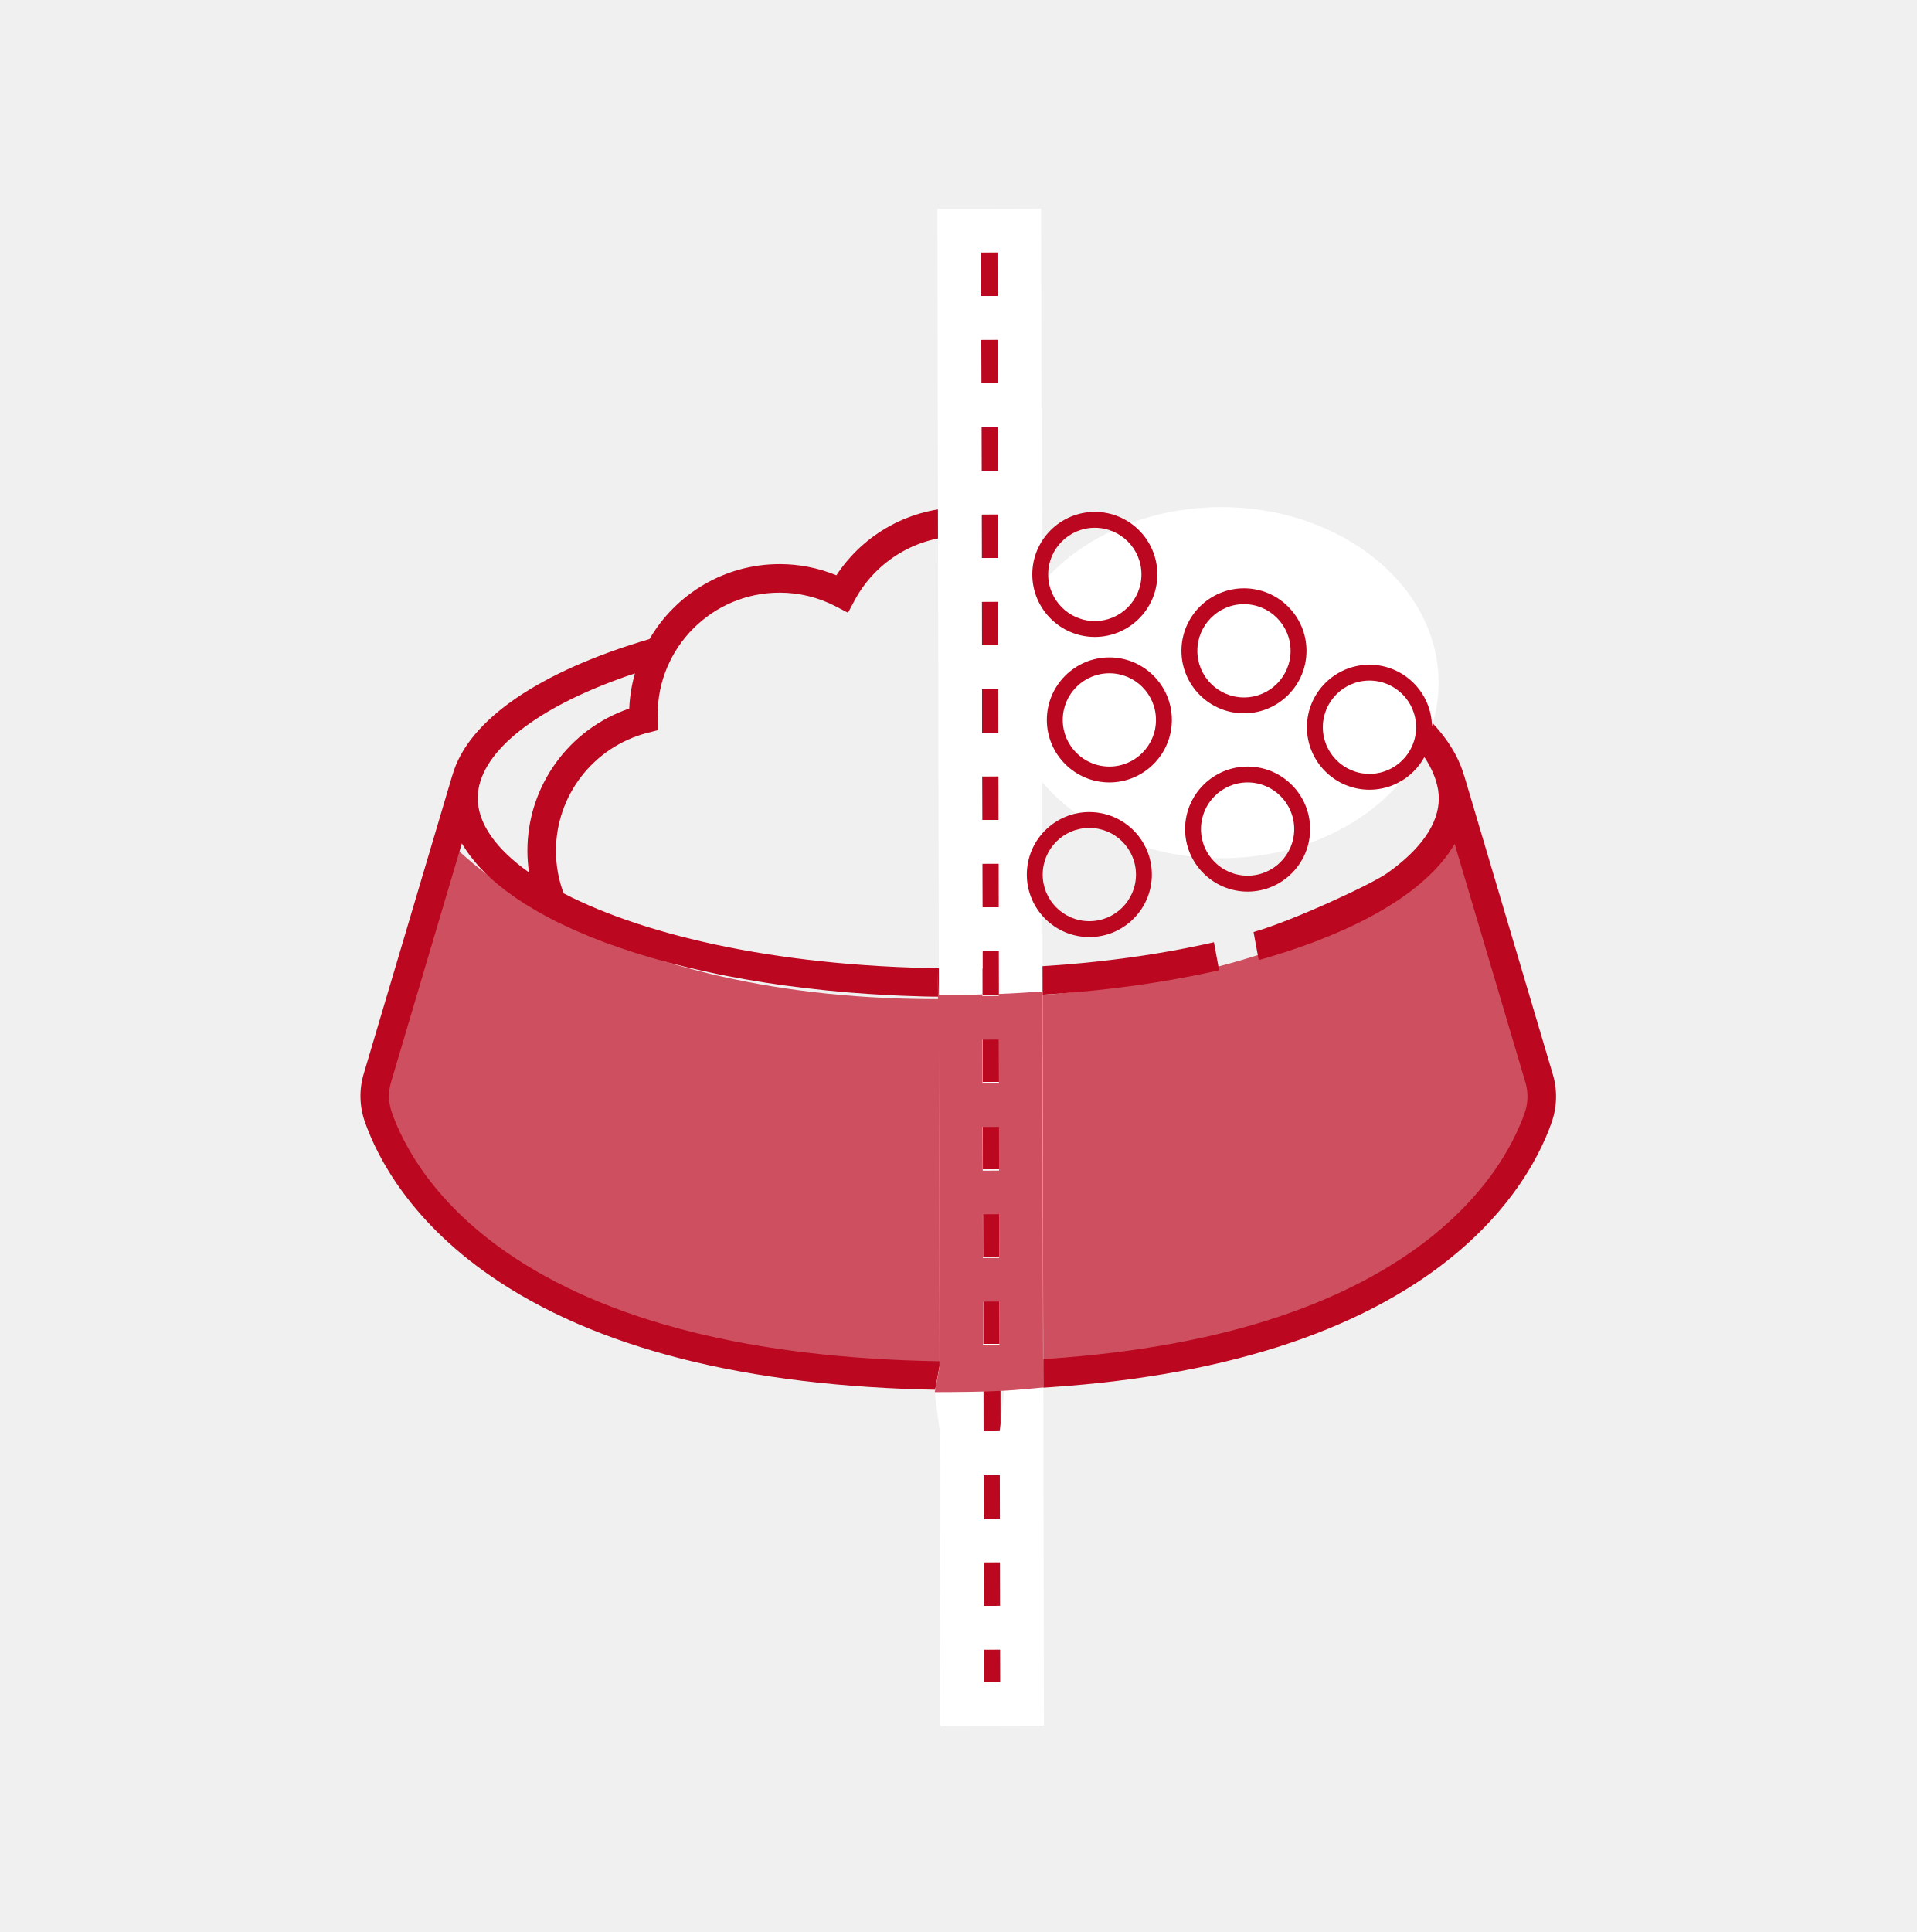
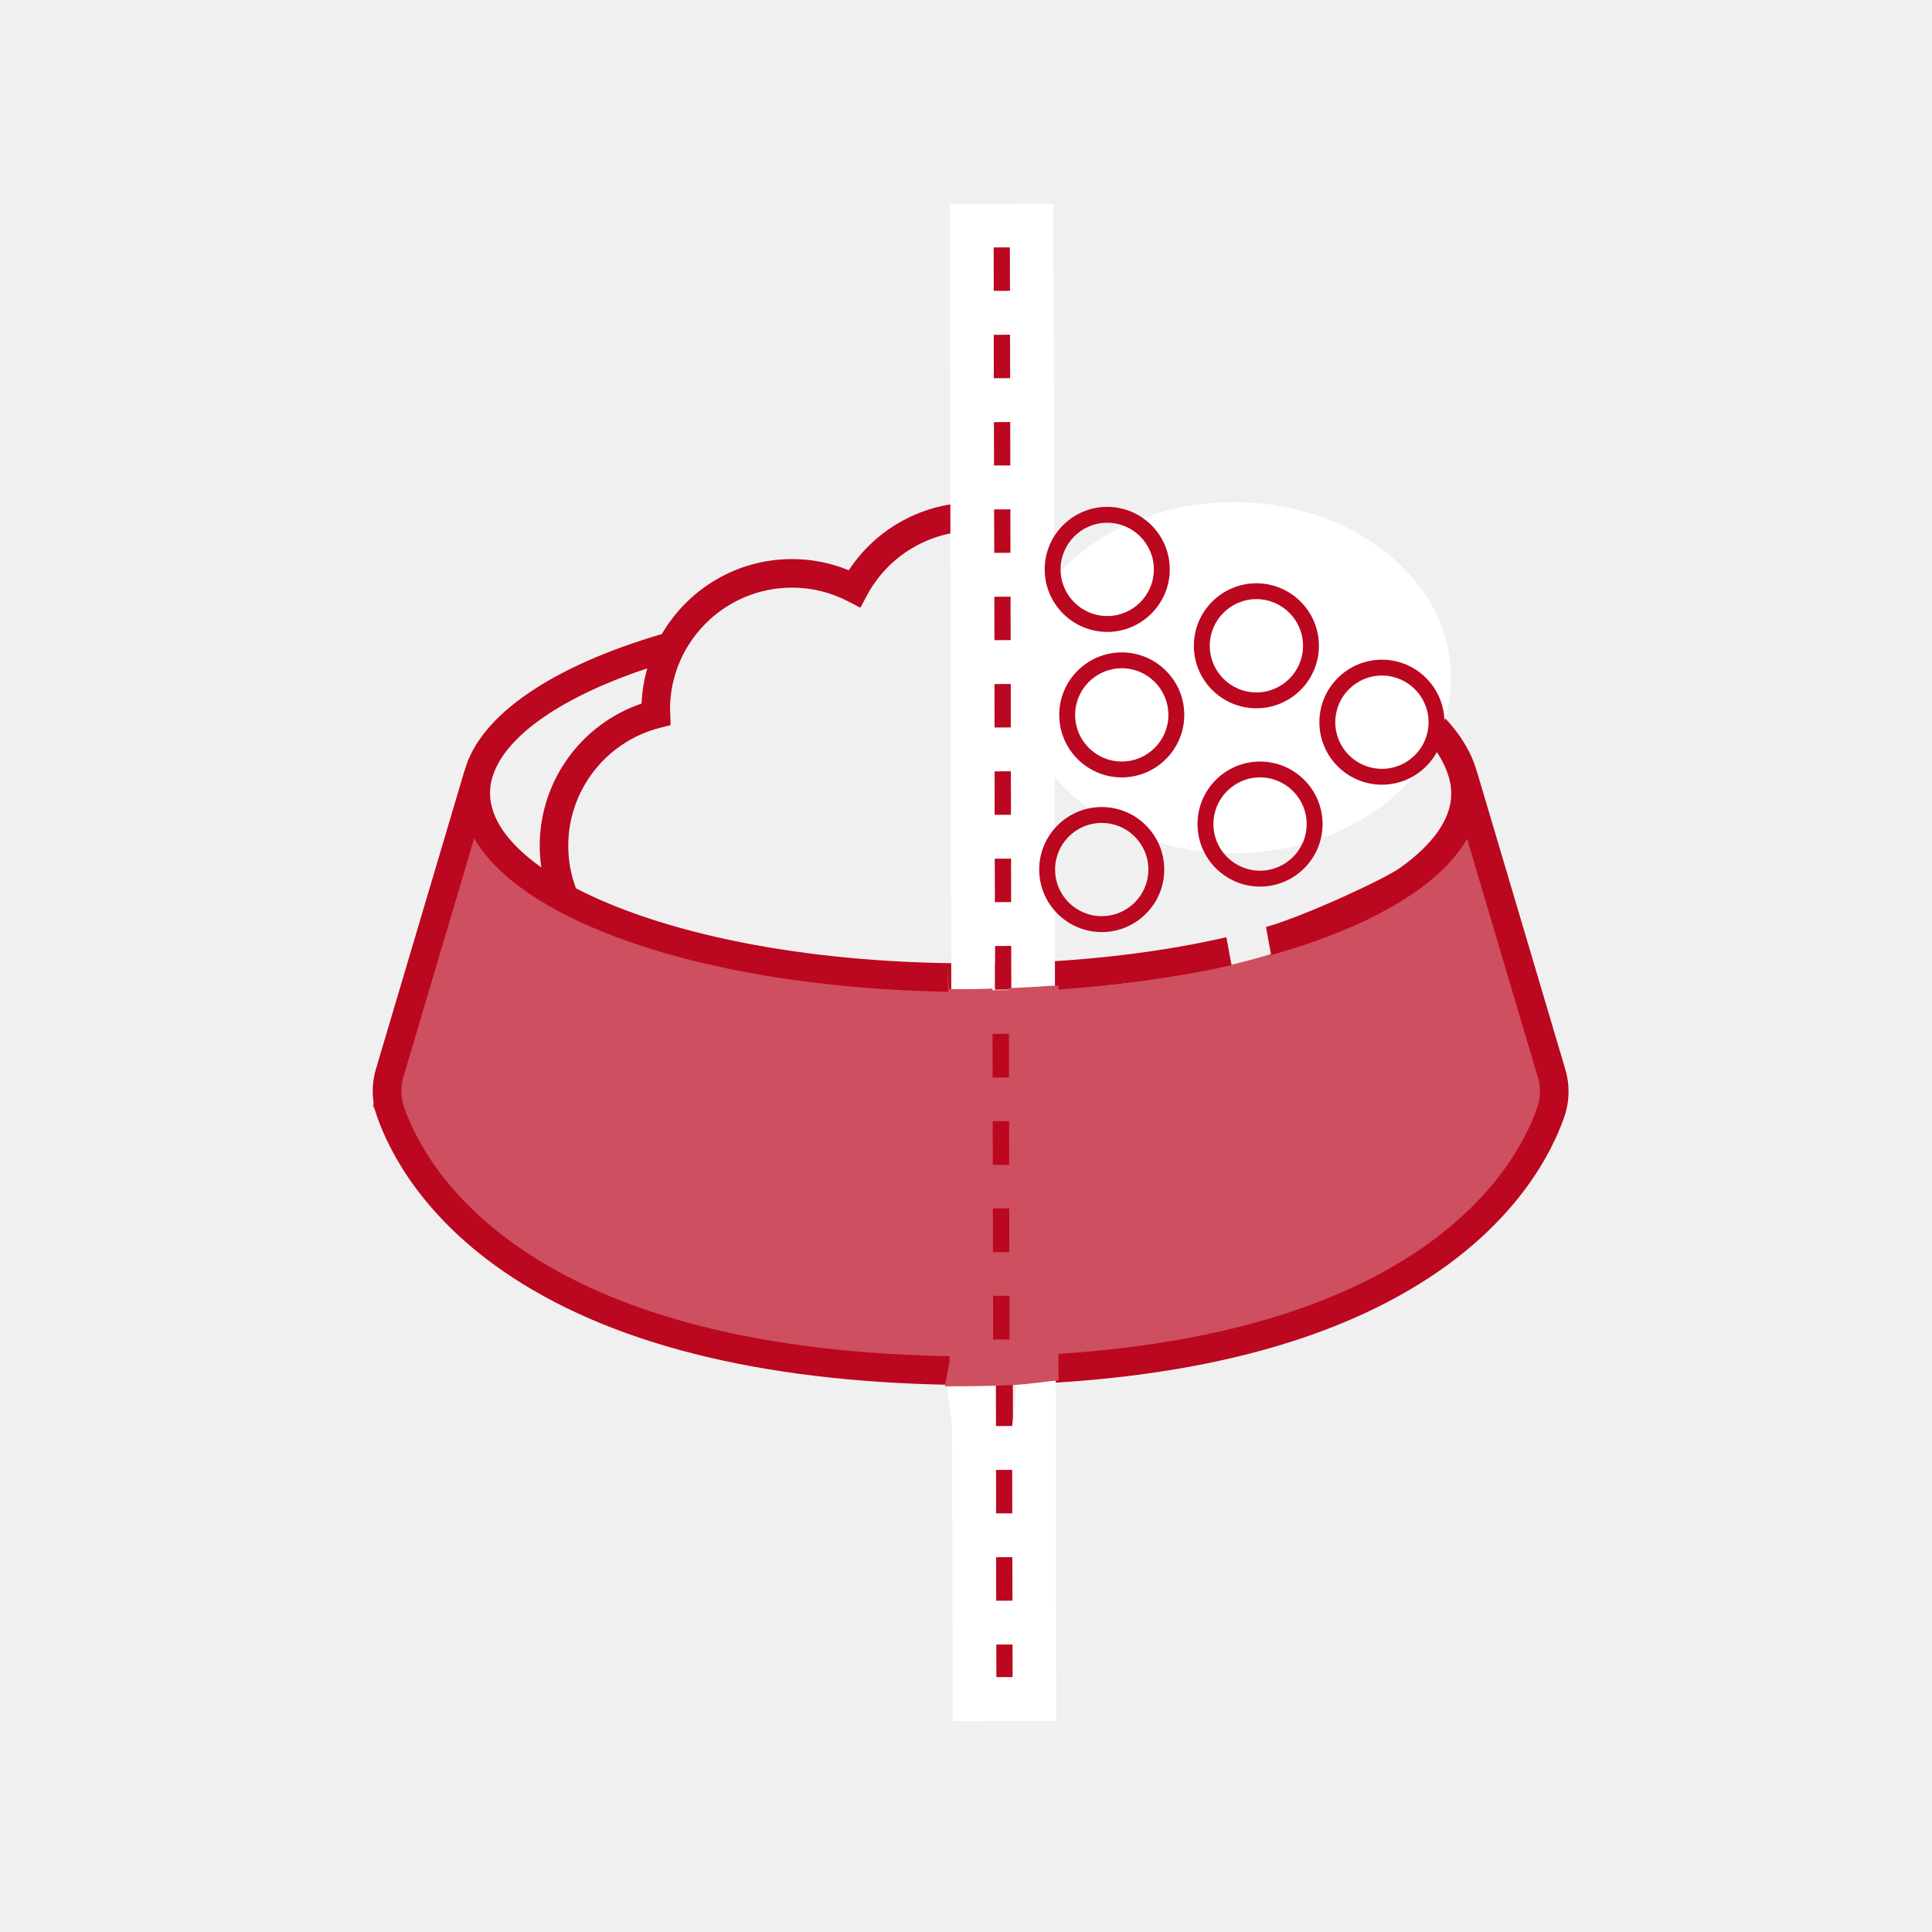
- <svg xmlns="http://www.w3.org/2000/svg" width="126" height="127" viewBox="0 0 126 127" fill="none">
-   <path fill-rule="evenodd" clip-rule="evenodd" d="M101.481 72.81C101.481 72.81 98.177 89.335 65.342 91.099C31.333 92.927 24.13 73.251 24.13 73.251L29.639 55.399C29.639 55.399 38.897 65.978 62.624 65.67C88.88 65.336 96.191 54.738 96.191 54.738L101.481 72.81Z" fill="#CD4F60" />
-   <path fill-rule="evenodd" clip-rule="evenodd" d="M31.418 52.187L31.425 52.13L31.455 51.889L31.46 51.862C31.937 49.099 35.65 46.291 41.744 44.264C41.533 45.003 41.404 45.776 41.37 46.577C37.393 47.93 34.674 51.675 34.674 55.929C34.674 56.413 34.714 56.888 34.779 57.349C32.593 55.803 31.407 54.114 31.407 52.464L31.418 52.187ZM63.249 89.491L62.993 89.496C50.45 89.435 40.657 87.153 33.885 82.714C28.495 79.179 26.481 75.185 25.759 73.119C25.533 72.469 25.515 71.783 25.711 71.126L30.363 55.441L30.368 55.446C30.463 55.607 30.568 55.768 30.679 55.933L30.735 56.017C30.842 56.169 30.958 56.322 31.079 56.474L31.153 56.564C31.279 56.721 31.41 56.872 31.55 57.025L31.601 57.081L32.028 57.508L32.093 57.566C32.244 57.716 32.409 57.861 32.575 58.005L32.682 58.097C32.849 58.234 33.024 58.373 33.203 58.512L33.312 58.59C33.498 58.731 33.691 58.869 33.885 59.007L33.925 59.035C34.123 59.167 34.327 59.301 34.535 59.433L34.661 59.509C34.869 59.639 35.083 59.767 35.299 59.893L35.455 59.978C35.676 60.106 35.902 60.23 36.137 60.35L36.255 60.413C36.479 60.528 36.709 60.644 36.944 60.754L37.053 60.807C37.297 60.927 37.553 61.045 37.814 61.156L37.993 61.234C38.248 61.347 38.508 61.457 38.776 61.567L38.957 61.638C39.233 61.748 39.514 61.856 39.8 61.966L39.886 61.994C40.16 62.095 40.44 62.192 40.721 62.293L40.895 62.349C41.188 62.451 41.485 62.544 41.782 62.642L41.995 62.709C42.303 62.806 42.61 62.896 42.923 62.988L43.095 63.036C43.4 63.122 43.71 63.209 44.023 63.292L44.133 63.32C44.467 63.41 44.804 63.493 45.143 63.576L45.361 63.624C45.695 63.704 46.032 63.784 46.371 63.855L46.594 63.905C46.946 63.978 47.3 64.058 47.661 64.126L47.782 64.151C48.126 64.216 48.475 64.277 48.828 64.342L49.012 64.377C49.376 64.442 49.743 64.503 50.119 64.56L50.358 64.6C50.73 64.653 51.109 64.711 51.489 64.768L51.688 64.791C52.074 64.844 52.459 64.894 52.851 64.939L52.918 64.949C53.323 64.997 53.73 65.039 54.141 65.083L54.364 65.107C54.761 65.147 55.163 65.183 55.565 65.218L55.804 65.24C56.218 65.271 56.639 65.305 57.054 65.333L57.189 65.341C57.598 65.369 58.008 65.391 58.425 65.414L58.583 65.422C59.009 65.442 59.436 65.462 59.868 65.474L60.116 65.482C60.543 65.501 60.97 65.509 61.407 65.516L61.625 65.517C62.074 65.525 62.531 65.529 62.989 65.529L63.249 65.522V63.651L62.989 63.654C51.635 63.654 42.524 61.562 37.056 58.725C36.73 57.852 36.551 56.913 36.551 55.929C36.551 52.283 39.019 49.099 42.55 48.179L43.28 47.993L43.255 47.239L43.247 47.084L43.238 46.974C43.238 42.55 46.835 38.957 51.259 38.957C52.544 38.957 53.779 39.258 54.931 39.851L55.753 40.279L56.187 39.464C57.588 36.857 60.294 35.239 63.249 35.236V33.358C59.9 33.36 56.81 35.047 54.99 37.816C53.804 37.329 52.55 37.081 51.259 37.081C47.611 37.081 44.418 39.064 42.703 42.007C35.588 44.098 30.762 47.282 29.738 50.982L29.733 50.98L23.911 70.594C23.604 71.63 23.629 72.719 23.988 73.741C24.789 76.033 27.006 80.445 32.858 84.282C39.936 88.923 50.071 91.309 62.993 91.376L63.249 91.368V89.491Z" fill="#BB071F" />
-   <path fill-rule="evenodd" clip-rule="evenodd" d="M80.15 63.77L79.811 61.938C75.18 62.999 69.623 63.657 63.379 63.682V65.552C69.543 65.53 75.265 64.892 80.153 63.776L80.15 63.77Z" fill="#BB071F" />
-   <path fill-rule="evenodd" clip-rule="evenodd" d="M102.092 70.624L96.272 51.011L96.267 51.016C95.273 47.451 90.887 43.895 84.058 42.276C75.357 40.207 67.885 40.1 67.642 40.031C67.642 40.031 67.767 42.745 67.554 42.002C67.734 42.061 75.447 42.361 84.791 44.481C90.755 45.831 94.083 49.209 94.545 51.892L94.55 51.917L94.578 52.163L94.585 52.223L94.595 52.499C94.595 54.151 93.405 55.833 91.226 57.381C90.154 58.143 84.954 60.544 82.416 61.267L82.755 63.112C83.152 63.001 83.538 62.884 83.92 62.768L83.951 62.758C84.711 62.525 85.439 62.276 86.137 62.017L86.19 62C86.356 61.937 86.522 61.875 86.684 61.812L86.743 61.789C87.23 61.599 87.701 61.403 88.159 61.201L88.246 61.164L88.646 60.983L88.786 60.915L89.168 60.735L89.236 60.7C89.479 60.583 89.715 60.461 89.948 60.341L90.104 60.255L90.405 60.09L90.603 59.984L90.878 59.823L91.098 59.693L91.457 59.469L91.743 59.288L91.949 59.153L92.188 58.989L92.381 58.854L92.633 58.671L92.785 58.555L93.159 58.261L93.273 58.166L93.534 57.943L93.664 57.829L93.907 57.606L94.01 57.508L94.335 57.185L94.362 57.154L94.636 56.853L94.718 56.757L94.929 56.501L95.004 56.409L95.253 56.077L95.258 56.069L95.487 55.715L95.539 55.633L95.638 55.475L100.294 71.161C100.486 71.814 100.47 72.505 100.244 73.152C99.521 75.219 97.505 79.211 92.117 82.746C85.414 87.141 75.738 89.414 63.383 89.526V91.399C76.115 91.291 86.135 88.911 93.145 84.315C98.999 80.478 101.218 76.065 102.015 73.775C102.373 72.75 102.399 71.659 102.092 70.624Z" fill="#BB071F" />
-   <path fill-rule="evenodd" clip-rule="evenodd" d="M94.582 44.875C94.582 51.247 88.182 56.414 80.289 56.414C72.4 56.414 66.001 51.247 66.001 44.875C66.001 38.498 72.4 33.334 80.289 33.334C88.182 33.334 94.582 38.498 94.582 44.875Z" fill="white" />
-   <path fill-rule="evenodd" clip-rule="evenodd" d="M72.935 44.258C71.243 44.258 69.871 45.632 69.871 47.324C69.871 49.016 71.243 50.389 72.935 50.389C74.627 50.389 76 49.016 76 47.324C76 45.632 74.627 44.258 72.935 44.258ZM72.935 51.433C70.67 51.433 68.825 49.588 68.825 47.324C68.825 45.057 70.67 43.214 72.935 43.214C75.199 43.214 77.045 45.057 77.045 47.324C77.045 49.588 75.199 51.433 72.935 51.433Z" fill="#BB071F" />
-   <path fill-rule="evenodd" clip-rule="evenodd" d="M81.785 39.714C80.095 39.714 78.72 41.09 78.72 42.782C78.72 44.472 80.095 45.846 81.785 45.846C83.477 45.846 84.851 44.472 84.851 42.782C84.851 41.09 83.477 39.714 81.785 39.714ZM81.785 46.89C79.52 46.89 77.675 45.047 77.675 42.782C77.675 40.515 79.52 38.672 81.785 38.672C84.05 38.672 85.897 40.515 85.897 42.782C85.897 45.047 84.05 46.89 81.785 46.89Z" fill="#BB071F" />
-   <path fill-rule="evenodd" clip-rule="evenodd" d="M82.024 51.432C80.332 51.432 78.959 52.809 78.959 54.5C78.959 56.19 80.332 57.564 82.024 57.564C83.716 57.564 85.09 56.19 85.09 54.5C85.09 52.809 83.716 51.432 82.024 51.432ZM82.024 58.61C79.759 58.61 77.914 56.765 77.914 54.5C77.914 52.233 79.759 50.39 82.024 50.39C84.289 50.39 86.136 52.233 86.136 54.5C86.136 56.765 84.289 58.61 82.024 58.61Z" fill="#BB071F" />
-   <path fill-rule="evenodd" clip-rule="evenodd" d="M90.036 44.737C88.346 44.737 86.971 46.111 86.971 47.805C86.971 49.495 88.346 50.87 90.036 50.87C91.729 50.87 93.104 49.495 93.104 47.805C93.104 46.111 91.729 44.737 90.036 44.737ZM90.036 51.912C87.771 51.912 85.926 50.069 85.926 47.805C85.926 45.538 87.771 43.695 90.036 43.695C92.301 43.695 94.147 45.538 94.147 47.805C94.147 50.069 92.301 51.912 90.036 51.912Z" fill="#BB071F" />
-   <path fill-rule="evenodd" clip-rule="evenodd" d="M64.51 19.462L64.503 16.59L65.629 16.588L65.633 19.458L64.51 19.462ZM64.522 25.202L64.515 22.334L65.638 22.329L65.645 25.199L64.522 25.202ZM64.534 30.941L64.527 28.072L65.65 28.069L65.657 30.938L64.534 30.941ZM64.545 36.681L64.538 33.813L65.66 33.808L65.666 36.678L64.545 36.681ZM64.555 42.422L64.548 39.552L65.672 39.548L65.679 42.419L64.555 42.422ZM64.565 48.162L64.56 45.292L65.686 45.287L65.692 48.159L64.565 48.162ZM64.579 53.904L64.572 51.031L65.697 51.028L65.702 53.899L64.579 53.904ZM64.59 59.643L64.583 56.773L65.707 56.77L65.714 59.64L64.59 59.643ZM64.6 65.384L64.597 62.513L65.719 62.508L65.723 65.379L64.6 65.384ZM64.614 71.122L64.607 68.252L65.73 68.249L65.735 71.119L64.614 71.122ZM64.623 76.863L64.618 73.994L65.742 73.989L65.749 76.86L64.623 76.863ZM64.633 82.603L64.63 79.733L65.752 79.73L65.759 82.598L64.633 82.603ZM64.647 88.342L64.64 85.474L65.766 85.469L65.77 88.339L64.647 88.342ZM64.659 94.084L64.652 91.216L65.777 91.211L65.782 94.079L64.659 94.084ZM64.668 99.825L64.664 96.954L65.785 96.951L65.792 99.821L64.668 99.825ZM64.682 105.565L64.675 102.695L65.797 102.69L65.803 105.56L64.682 105.565ZM64.69 110.588L64.687 108.434L65.811 108.43L65.817 110.586L64.69 110.588Z" fill="#BB071F" />
-   <path fill-rule="evenodd" clip-rule="evenodd" d="M68.445 13.713L65.573 13.721L64.498 13.723L61.629 13.729L61.634 16.596L61.639 19.467V19.47L61.643 19.869L61.646 22.34L61.649 25.206V25.21L61.654 26.648L61.657 28.081L61.662 30.946V30.953L61.666 33.818L61.672 36.688V36.691L61.676 38.131L61.679 39.562L61.684 42.427V42.432L61.687 43.871L61.691 45.302L61.694 48.167V48.17L61.696 49.611L61.699 51.042L61.706 53.908V53.911L61.707 55.35L61.711 56.781L61.717 59.648L61.722 62.52L61.727 65.387V65.392V65.402L61.731 68.262H61.734L61.737 71.129V71.134L61.741 72.572L61.744 74.003L61.749 76.87V76.873L61.754 78.312L61.756 79.741L61.762 82.608V82.613V84.051L61.766 85.484L61.77 88.349V88.352L61.772 89.791L61.453 91.511L61.784 94.087V94.093H61.78L61.787 96.958L61.794 99.828V99.831L61.795 101.272L61.797 102.701L61.804 105.572V105.573L61.807 107.013L61.81 108.444L61.814 110.591L61.82 113.464L64.692 113.456L65.768 113.455L68.635 113.448L68.629 110.578L68.624 108.424L68.621 105.555L68.616 102.683L68.613 101.242L68.609 99.815L68.603 96.944H68.606L68.6 94.076L68.593 91.206L68.591 89.761L68.59 88.334L68.583 85.465L68.581 84.023L68.576 82.595L68.57 79.725L68.568 78.281L68.565 76.855L68.56 73.984L68.556 72.54L68.555 71.112L68.548 68.244L68.545 65.374L68.54 62.505V62.503V62.495L68.535 59.633L68.528 56.763L68.525 55.32L68.522 53.894L68.516 51.024L68.515 49.581L68.511 48.154L68.506 45.284L68.501 43.841L68.5 42.415L68.493 39.543L68.492 38.099L68.488 36.671L68.483 33.803H68.485L68.48 30.931L68.475 28.062L68.47 26.62L68.468 25.192L68.462 22.324L68.458 19.455L68.452 16.585L68.445 13.713ZM65.754 108.432L65.759 110.583L64.684 110.586L64.679 108.434L65.754 108.432ZM65.744 102.69L65.751 105.56L64.674 105.563L64.669 102.692L65.744 102.69ZM65.733 96.951L65.739 99.821L64.666 99.823L64.657 96.953L65.733 96.951ZM66.03 91.422L65.729 94.079L64.654 94.083L64.647 91.212L65.723 91.211L66.03 91.422ZM65.711 85.472L65.719 88.34L64.642 88.342L64.636 85.475L65.711 85.472ZM65.701 79.731L65.708 82.6L64.631 82.605L64.626 79.735L65.701 79.731ZM65.691 73.993L65.694 76.861L64.619 76.865L64.612 73.994L65.691 73.993ZM65.679 68.249L65.684 71.119L64.606 71.126L64.603 68.252L65.679 68.249ZM65.668 62.508L65.674 65.379L64.597 65.384L64.594 62.513L65.668 62.508ZM65.658 56.77L65.663 59.64L64.588 59.643L64.581 56.773L65.658 56.77ZM65.646 51.029L65.651 53.899L64.576 53.904L64.571 51.034L65.646 51.029ZM65.638 45.29L65.641 48.161L64.564 48.164L64.561 45.294L65.638 45.29ZM65.625 39.55L65.631 42.419L64.553 42.423L64.548 39.555L65.625 39.55ZM65.613 33.808L65.62 36.68L64.543 36.683L64.536 33.813L65.613 33.808ZM65.603 28.069L65.61 30.938L64.533 30.941L64.529 28.072L65.603 28.069ZM65.591 22.328L65.598 25.199L64.521 25.202L64.516 22.334L65.591 22.328ZM65.58 16.588L65.586 19.458L64.511 19.462L64.504 16.591L65.58 16.588Z" fill="white" />
-   <path fill-rule="evenodd" clip-rule="evenodd" d="M64.63 88.433L64.624 85.563L65.702 85.56L65.706 88.43L64.63 88.433ZM64.614 79.823L65.689 79.818L65.696 82.69L64.619 82.693L64.614 79.823ZM64.6 74.081L65.677 74.077L65.686 76.948L64.609 76.953L64.6 74.081ZM64.592 68.342L65.669 68.34L65.674 71.209L64.596 71.212L64.592 68.342ZM68.576 88.425L68.571 85.557L68.568 84.111L68.566 82.683L68.559 79.813L68.556 78.37L68.554 76.944L68.546 74.074L68.543 71.204L68.539 68.335V68.334V68.322L68.536 65.465H68.534V65.174C67.602 65.239 66.651 65.299 65.662 65.337V65.468L64.585 65.473V65.365C64.112 65.379 63.648 65.397 63.16 65.402C62.671 65.409 62.194 65.405 61.715 65.402L61.634 63.797L61.722 68.35L61.725 71.219V71.22V71.227L61.732 74.089L61.739 76.957V76.963L61.74 78.403L61.745 79.831L61.748 82.7V82.701L61.754 84.142L61.755 85.572L61.76 88.44V88.442L61.764 89.883L61.456 91.511C62.786 91.508 64.605 91.5 66.028 91.42C66.954 91.372 67.712 91.28 68.594 91.206L68.579 89.853L68.576 88.425Z" fill="#CD4F60" />
-   <path fill-rule="evenodd" clip-rule="evenodd" d="M71.619 54.425C69.925 54.425 68.553 55.797 68.553 57.491C68.553 59.181 69.925 60.554 71.619 60.554C73.311 60.554 74.685 59.181 74.685 57.491C74.685 55.797 73.311 54.425 71.619 54.425ZM71.619 61.599C69.354 61.599 67.509 59.756 67.509 57.491C67.509 55.222 69.354 53.381 71.619 53.381C73.884 53.381 75.729 55.222 75.729 57.491C75.729 59.756 73.884 61.599 71.619 61.599Z" fill="#BB071F" />
-   <path fill-rule="evenodd" clip-rule="evenodd" d="M71.979 34.692C70.289 34.692 68.913 36.068 68.913 37.758C68.913 39.449 70.289 40.825 71.979 40.825C73.671 40.825 75.045 39.449 75.045 37.758C75.045 36.068 73.671 34.692 71.979 34.692ZM71.979 41.869C69.712 41.869 67.869 40.024 67.869 37.758C67.869 35.492 69.712 33.648 71.979 33.648C74.244 33.648 76.091 35.492 76.091 37.758C76.091 40.024 74.244 41.869 71.979 41.869Z" fill="#BB071F" />
+ <svg xmlns="http://www.w3.org/2000/svg" width="127" height="127" viewBox="0 0 127 127" fill="none">
+   <path fill-rule="evenodd" clip-rule="evenodd" d="M101.854 72.246C101.854 72.246 100.329 88.629 67.493 90.393C33.484 92.221 24.502 72.686 24.502 72.686L30.353 54.17C30.353 54.17 40.802 65.454 64.529 65.147C91.535 65.147 97.088 53.995 97.088 53.995L101.854 72.246Z" fill="#CD4F60" />
+   <path fill-rule="evenodd" clip-rule="evenodd" d="M32.222 51.857L32.229 51.8L32.259 51.559L32.264 51.533C32.741 48.769 36.453 45.962 42.548 43.934C42.337 44.674 42.207 45.447 42.174 46.248C38.197 47.601 35.478 51.345 35.478 55.6C35.478 56.083 35.518 56.559 35.583 57.019C33.397 55.473 32.211 53.785 32.211 52.135L32.222 51.857ZM64.052 89.162L63.796 89.167C51.254 89.105 41.461 86.823 34.688 82.384C29.299 78.849 27.285 74.855 26.563 72.789C26.337 72.14 26.319 71.453 26.515 70.797L31.167 55.111L31.172 55.116C31.267 55.277 31.371 55.439 31.483 55.603L31.539 55.688C31.645 55.839 31.762 55.992 31.883 56.145L31.956 56.234C32.083 56.391 32.214 56.542 32.353 56.695L32.405 56.752L32.832 57.178L32.897 57.237C33.048 57.386 33.213 57.531 33.379 57.675L33.485 57.767C33.653 57.905 33.828 58.043 34.007 58.182L34.115 58.261C34.301 58.402 34.494 58.54 34.688 58.678L34.728 58.706C34.926 58.837 35.131 58.972 35.338 59.103L35.465 59.18C35.672 59.309 35.887 59.437 36.103 59.563L36.259 59.648C36.48 59.776 36.706 59.901 36.941 60.021L37.059 60.084C37.283 60.198 37.512 60.315 37.748 60.424L37.856 60.478C38.101 60.597 38.357 60.715 38.617 60.827L38.797 60.905C39.051 61.018 39.312 61.127 39.58 61.237L39.761 61.309C40.037 61.418 40.318 61.526 40.603 61.636L40.69 61.664C40.964 61.766 41.243 61.862 41.524 61.963L41.699 62.02C41.991 62.121 42.289 62.214 42.586 62.312L42.799 62.379C43.106 62.477 43.414 62.567 43.726 62.658L43.899 62.706C44.203 62.793 44.514 62.879 44.827 62.962L44.936 62.991C45.27 63.08 45.608 63.163 45.947 63.246L46.165 63.295C46.499 63.374 46.836 63.454 47.175 63.526L47.398 63.575C47.75 63.649 48.104 63.728 48.465 63.797L48.586 63.821C48.93 63.886 49.279 63.948 49.631 64.013L49.816 64.047C50.18 64.112 50.547 64.174 50.923 64.23L51.162 64.27C51.534 64.323 51.913 64.382 52.292 64.438L52.492 64.461C52.877 64.514 53.263 64.564 53.655 64.609L53.721 64.619C54.127 64.667 54.534 64.709 54.945 64.754L55.167 64.777C55.565 64.817 55.967 64.854 56.369 64.888L56.608 64.91C57.022 64.942 57.443 64.975 57.858 65.003L57.993 65.011C58.401 65.04 58.812 65.061 59.229 65.085L59.387 65.093C59.813 65.113 60.24 65.133 60.672 65.144L60.919 65.153C61.347 65.171 61.774 65.179 62.211 65.186L62.429 65.188C62.877 65.196 63.334 65.199 63.793 65.199L64.052 65.193V63.321L63.793 63.325C52.438 63.325 43.328 61.232 37.86 58.395C37.534 57.523 37.354 56.584 37.354 55.6C37.354 51.953 39.822 48.769 43.354 47.85L44.084 47.664L44.059 46.909L44.05 46.755L44.042 46.645C44.042 42.221 47.639 38.628 52.063 38.628C53.347 38.628 54.582 38.928 55.734 39.522L56.557 39.949L56.99 39.135C58.392 36.527 61.097 34.91 64.052 34.907V33.028C60.703 33.03 57.614 34.717 55.794 37.486C54.607 36.999 53.354 36.751 52.063 36.751C48.415 36.751 45.222 38.734 43.507 41.677C36.392 43.768 31.566 46.952 30.542 50.652L30.537 50.65L24.715 70.265C24.408 71.3 24.433 72.389 24.791 73.411C25.593 75.703 27.81 80.115 33.661 83.953C40.74 88.593 50.874 90.98 63.796 91.046L64.052 91.038V89.162Z" fill="#BB071F" />
+   <path fill-rule="evenodd" clip-rule="evenodd" d="M80.954 63.44L80.615 61.609C75.984 62.669 70.427 63.327 64.183 63.352V65.222C70.347 65.2 76.069 64.562 80.957 63.447L80.954 63.44Z" fill="#BB071F" />
+   <path fill-rule="evenodd" clip-rule="evenodd" d="M102.896 70.294L97.075 50.681L97.07 50.687C96.076 47.122 91.69 43.565 84.862 41.946C76.161 39.877 68.689 39.771 68.446 39.701C68.446 39.701 68.571 42.415 68.358 41.672C68.538 41.732 76.251 42.031 85.594 44.152C91.559 45.501 94.886 48.88 95.348 51.562L95.353 51.587L95.382 51.833L95.388 51.893L95.398 52.169C95.398 53.821 94.208 55.503 92.029 57.052C90.958 57.813 85.757 60.215 83.219 60.938L83.558 62.782C83.956 62.671 84.341 62.555 84.724 62.438L84.755 62.428C85.515 62.196 86.243 61.946 86.941 61.687L86.994 61.67C87.16 61.607 87.326 61.546 87.487 61.483L87.547 61.459C88.034 61.27 88.504 61.074 88.963 60.871L89.05 60.835L89.45 60.653L89.59 60.585L89.972 60.406L90.04 60.371C90.283 60.253 90.519 60.131 90.751 60.012L90.908 59.925L91.209 59.761L91.406 59.655L91.682 59.493L91.902 59.364L92.26 59.139L92.546 58.958L92.752 58.824L92.992 58.659L93.185 58.524L93.437 58.342L93.588 58.225L93.962 57.931L94.077 57.836L94.338 57.614L94.468 57.499L94.71 57.276L94.813 57.178L95.139 56.856L95.166 56.824L95.44 56.523L95.521 56.427L95.732 56.171L95.807 56.08L96.056 55.747L96.061 55.739L96.291 55.385L96.342 55.303L96.442 55.146L101.097 70.831C101.29 71.484 101.273 72.176 101.047 72.822C100.324 74.89 98.308 78.882 92.92 82.417C86.218 86.811 76.542 89.085 64.186 89.196V91.069C76.919 90.961 86.939 88.581 93.949 83.986C99.803 80.148 102.021 75.736 102.819 73.445C103.176 72.42 103.203 71.33 102.896 70.294Z" fill="#BB071F" />
+   <path fill-rule="evenodd" clip-rule="evenodd" d="M95.386 44.545C95.386 50.917 88.985 56.084 81.093 56.084C73.203 56.084 66.805 50.917 66.805 44.545C66.805 38.168 73.203 33.005 81.093 33.005C88.985 33.005 95.386 38.168 95.386 44.545Z" fill="white" />
+   <path fill-rule="evenodd" clip-rule="evenodd" d="M73.739 43.928C72.047 43.928 70.674 45.303 70.674 46.995C70.674 48.687 72.047 50.059 73.739 50.059C75.431 50.059 76.804 48.687 76.804 46.995C76.804 45.303 75.431 43.928 73.739 43.928ZM73.739 51.103C71.474 51.103 69.629 49.258 69.629 46.995C69.629 44.728 71.474 42.885 73.739 42.885C76.002 42.885 77.849 44.728 77.849 46.995C77.849 49.258 76.002 51.103 73.739 51.103Z" fill="#BB071F" />
+   <path fill-rule="evenodd" clip-rule="evenodd" d="M82.589 39.384C80.898 39.384 79.524 40.76 79.524 42.452C79.524 44.142 80.898 45.517 82.589 45.517C84.281 45.517 85.655 44.142 85.655 42.452C85.655 40.76 84.281 39.384 82.589 39.384ZM82.589 46.56C80.323 46.56 78.478 44.717 78.478 42.452C78.478 40.185 80.323 38.342 82.589 38.342C84.854 38.342 86.7 40.185 86.7 42.452C86.7 44.717 84.854 46.56 82.589 46.56Z" fill="#BB071F" />
+   <path fill-rule="evenodd" clip-rule="evenodd" d="M82.828 51.102C81.136 51.102 79.763 52.48 79.763 54.17C79.763 55.86 81.136 57.235 82.828 57.235C84.52 57.235 85.894 55.86 85.894 54.17C85.894 52.48 84.52 51.102 82.828 51.102ZM82.828 58.28C80.563 58.28 78.718 56.435 78.718 54.17C78.718 51.903 80.563 50.06 82.828 50.06C85.093 50.06 86.939 51.903 86.939 54.17C86.939 56.435 85.093 58.28 82.828 58.28Z" fill="#BB071F" />
+   <path fill-rule="evenodd" clip-rule="evenodd" d="M90.84 44.407C89.149 44.407 87.775 45.782 87.775 47.475C87.775 49.166 89.149 50.54 90.84 50.54C92.533 50.54 93.907 49.166 93.907 47.475C93.907 45.782 92.533 44.407 90.84 44.407ZM90.84 51.582C88.574 51.582 86.73 49.739 86.73 47.475C86.73 45.208 88.574 43.365 90.84 43.365C93.105 43.365 94.951 45.208 94.951 47.475C94.951 49.739 93.105 51.582 90.84 51.582Z" fill="#BB071F" />
+   <path fill-rule="evenodd" clip-rule="evenodd" d="M65.314 19.132L65.307 16.26L66.433 16.259L66.436 19.129L65.314 19.132ZM65.326 24.873L65.319 22.004L66.442 21.999L66.448 24.869L65.326 24.873ZM65.338 30.611L65.331 27.743L66.454 27.739L66.461 30.608L65.338 30.611ZM65.348 36.352L65.341 33.483L66.464 33.478L66.469 36.348L65.348 36.352ZM65.359 42.092L65.352 39.222L66.476 39.219L66.483 42.089L65.359 42.092ZM65.369 47.833L65.364 44.962L66.49 44.957L66.495 47.829L65.369 47.833ZM65.383 53.575L65.376 50.701L66.501 50.698L66.506 53.57L65.383 53.575ZM65.393 59.314L65.386 56.443L66.511 56.44L66.518 59.31L65.393 59.314ZM65.404 65.054L65.4 62.184L66.523 62.179L66.526 65.049L65.404 65.054ZM65.418 70.793L65.411 67.923L66.534 67.919L66.539 70.79L65.418 70.793ZM65.426 76.533L65.421 73.665L66.546 73.66L66.553 76.53L65.426 76.533ZM65.437 82.274L65.433 79.403L66.556 79.4L66.563 82.269L65.437 82.274ZM65.451 88.013L65.444 85.144L66.57 85.139L66.573 88.009L65.451 88.013ZM65.463 93.755L65.456 90.886L66.58 90.881L66.585 93.75L65.463 93.755ZM65.472 99.495L65.468 96.625L66.589 96.622L66.596 99.492L65.472 99.495ZM65.485 105.236L65.478 102.365L66.601 102.36L66.606 105.231L65.485 105.236ZM65.494 110.258L65.491 108.104L66.615 108.101L66.62 110.256L65.494 110.258Z" fill="#BB071F" />
+   <path fill-rule="evenodd" clip-rule="evenodd" d="M69.249 13.383L66.377 13.392L65.302 13.393L62.433 13.4L62.438 16.267L62.443 19.137V19.14L62.446 19.539L62.45 22.011L62.453 24.876V24.881L62.458 26.318L62.461 27.751L62.466 30.616V30.623L62.47 33.488L62.476 36.358V36.362L62.48 37.801L62.483 39.232L62.488 42.097V42.102L62.491 43.541L62.494 44.972L62.498 47.838V47.841L62.499 49.282L62.503 50.713L62.509 53.578V53.581L62.511 55.021L62.514 56.452L62.521 59.319L62.526 62.19L62.531 65.057V65.062V65.072L62.534 67.933H62.538L62.541 70.799V70.804L62.544 72.242L62.548 73.673L62.553 76.54V76.543L62.558 77.983L62.559 79.412L62.566 82.279V82.284V83.721L62.569 85.154L62.574 88.019V88.022L62.576 89.462L62.257 91.182L62.588 93.758V93.763H62.584L62.591 96.628L62.597 99.498V99.502L62.599 100.943L62.601 102.372L62.608 105.242V105.244L62.611 106.683L62.614 108.114L62.617 110.261L62.624 113.135L65.496 113.127L66.571 113.125L69.438 113.118L69.433 110.248L69.428 108.094L69.425 105.226L69.42 102.354L69.416 100.913L69.413 99.485L69.407 96.615H69.41L69.403 93.746L69.397 90.876L69.395 89.432L69.393 88.004L69.387 85.135L69.385 83.693L69.38 82.265L69.373 79.395L69.372 77.951L69.368 76.525L69.363 73.655L69.36 72.21L69.358 70.783L69.352 67.914L69.349 65.044L69.343 62.175V62.174V62.165L69.338 59.304L69.332 56.433L69.329 54.991L69.325 53.565L69.32 50.695L69.318 49.252L69.315 47.824L69.31 44.954L69.305 43.511L69.303 42.086L69.297 39.214L69.295 37.77L69.292 36.342L69.287 33.473H69.289L69.284 30.601L69.278 27.733L69.274 26.29L69.272 24.863L69.265 21.994L69.262 19.125L69.255 16.255L69.249 13.383ZM66.558 108.102L66.563 110.253L65.488 110.256L65.483 108.104L66.558 108.102ZM66.548 102.36L66.555 105.231L65.478 105.234L65.473 102.362L66.548 102.36ZM66.536 96.621L66.543 99.492L65.469 99.493L65.461 96.623L66.536 96.621ZM66.834 91.092L66.533 93.749L65.458 93.753L65.451 90.883L66.526 90.881L66.834 91.092ZM66.515 85.142L66.523 88.011L65.446 88.013L65.439 85.146L66.515 85.142ZM66.505 79.402L66.511 82.27L65.434 82.275L65.43 79.405L66.505 79.402ZM66.495 73.663L66.498 76.532L65.423 76.535L65.416 73.665L66.495 73.663ZM66.483 67.919L66.488 70.79L65.409 70.796L65.406 67.923L66.483 67.919ZM66.472 62.179L66.478 65.049L65.401 65.054L65.398 62.184L66.472 62.179ZM66.462 56.44L66.466 59.31L65.391 59.313L65.385 56.443L66.462 56.44ZM66.45 50.7L66.455 53.57L65.38 53.575L65.375 50.705L66.45 50.7ZM66.442 44.961L66.445 47.831L65.368 47.834L65.365 44.964L66.442 44.961ZM66.428 39.22L66.435 42.089L65.356 42.094L65.351 39.225L66.428 39.22ZM66.417 33.478L66.423 36.35L65.346 36.353L65.34 33.483L66.417 33.478ZM66.407 27.739L66.413 30.608L65.337 30.611L65.333 27.743L66.407 27.739ZM66.395 21.999L66.402 24.869L65.325 24.873L65.32 22.004L66.395 21.999ZM66.383 16.259L66.39 19.129L65.315 19.132L65.308 16.262L66.383 16.259Z" fill="white" />
+   <rect x="63.634" y="66.898" width="4.332" height="22.613" fill="#BB071F" />
+   <path fill-rule="evenodd" clip-rule="evenodd" d="M65.284 88.052L65.277 85.182L66.356 85.179L66.359 88.049L65.284 88.052ZM65.267 79.442L66.343 79.437L66.349 82.309L65.272 82.312L65.267 79.442ZM65.254 73.7L66.331 73.696L66.339 76.567L65.262 76.572L65.254 73.7ZM65.246 67.961L66.323 67.959L66.327 70.828L65.249 70.831L65.246 67.961ZM69.577 88.061V86.041L69.585 84.098V83.018L69.577 79.995V78.376L69.585 76.563L69.577 73.693L69.585 70.828L69.577 67.953L69.585 64.793H69.188C68.255 64.858 67.305 64.918 66.316 64.956V65.087L65.239 65.092V64.984C64.765 64.998 64.302 65.016 63.813 65.021C63.324 65.028 62.847 65.024 62.369 65.021L62.287 63.415L62.375 67.969L62.379 70.838V70.839V70.846L62.385 73.708L62.392 76.576V76.581L62.394 78.022L62.398 79.45L62.402 82.319V82.32L62.407 83.761L62.408 85.19L62.414 88.059V88.061L62.417 89.502L62.109 91.13C63.439 91.127 65.259 91.119 66.681 91.039C67.607 90.991 68.703 90.812 69.585 90.738L69.577 89.502V88.061Z" fill="#CD4F60" />
+   <path fill-rule="evenodd" clip-rule="evenodd" d="M72.422 54.095C70.729 54.095 69.356 55.468 69.356 57.161C69.356 58.852 70.729 60.224 72.422 60.224C74.115 60.224 75.489 58.852 75.489 57.161C75.489 55.468 74.115 54.095 72.422 54.095ZM72.422 61.27C70.157 61.27 68.312 59.427 68.312 57.161C68.312 54.893 70.157 53.051 72.422 53.051C74.688 53.051 76.533 54.893 76.533 57.161C76.533 59.427 74.688 61.27 72.422 61.27Z" fill="#BB071F" />
+   <path fill-rule="evenodd" clip-rule="evenodd" d="M72.783 34.362C71.093 34.362 69.716 35.739 69.716 37.429C69.716 39.119 71.093 40.495 72.783 40.495C74.475 40.495 75.849 39.119 75.849 37.429C75.849 35.739 74.475 34.362 72.783 34.362ZM72.783 41.539C70.516 41.539 68.673 39.694 68.673 37.429C68.673 35.162 70.516 33.319 72.783 33.319C75.048 33.319 76.895 35.162 76.895 37.429C76.895 39.694 75.048 41.539 72.783 41.539Z" fill="#BB071F" />
</svg>
